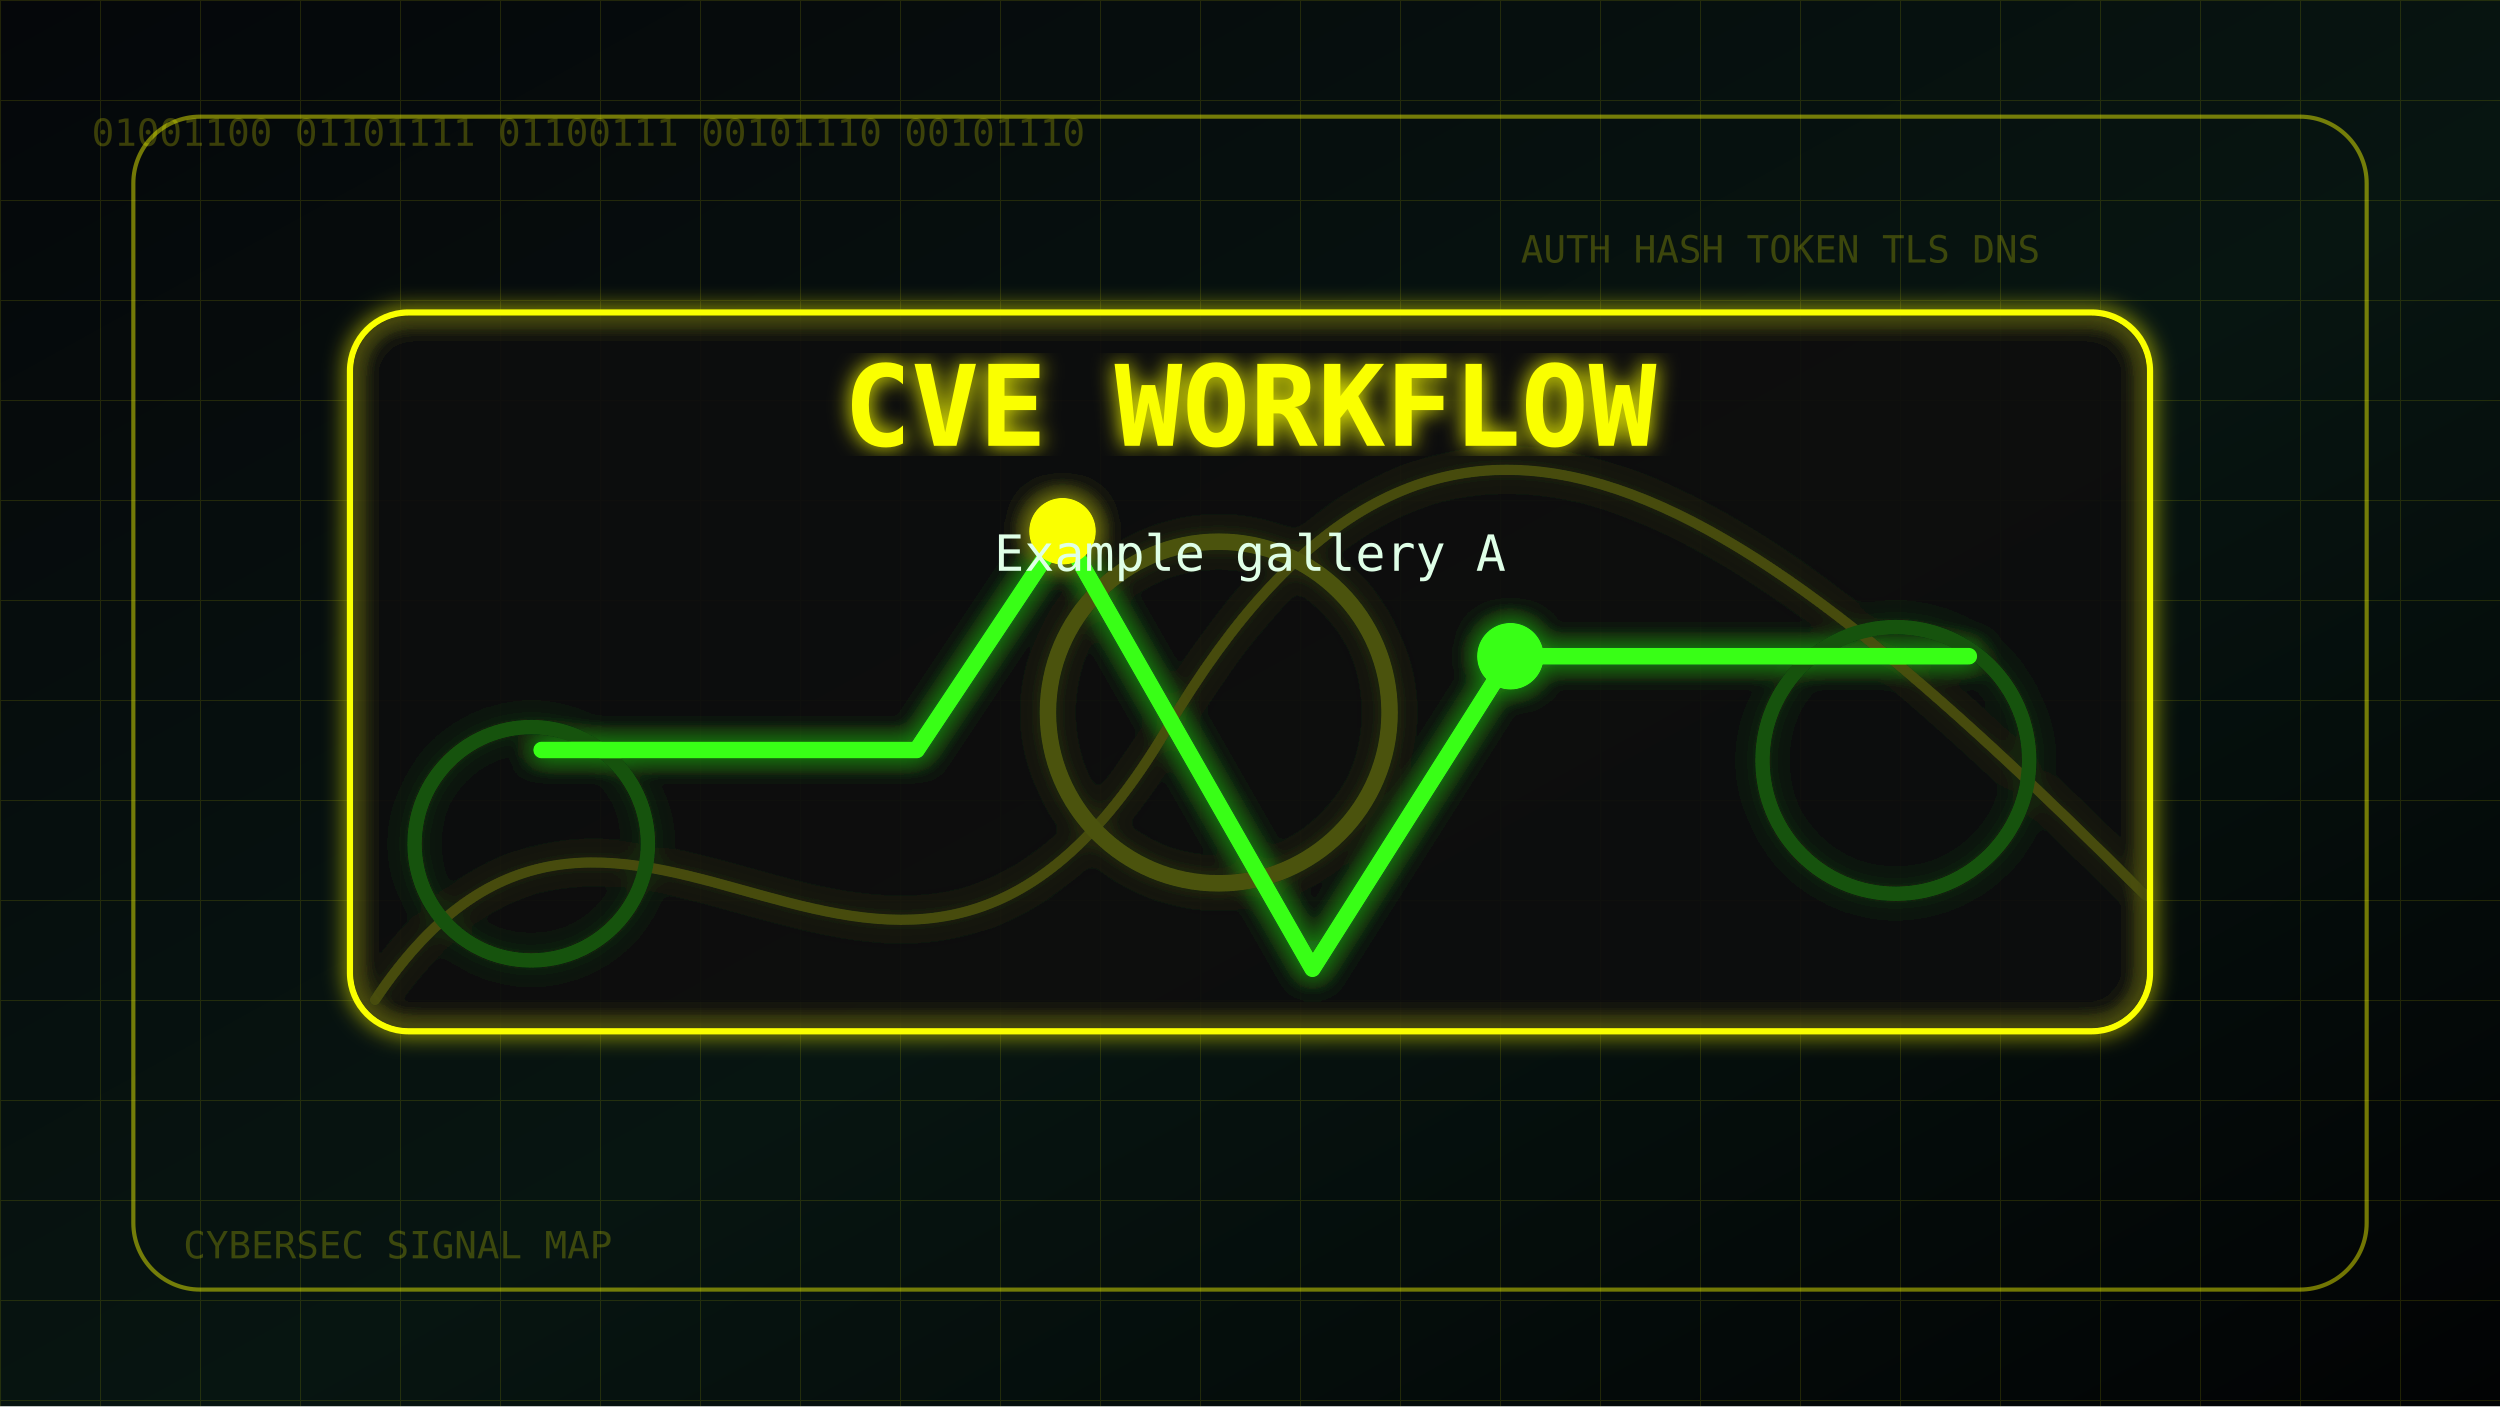
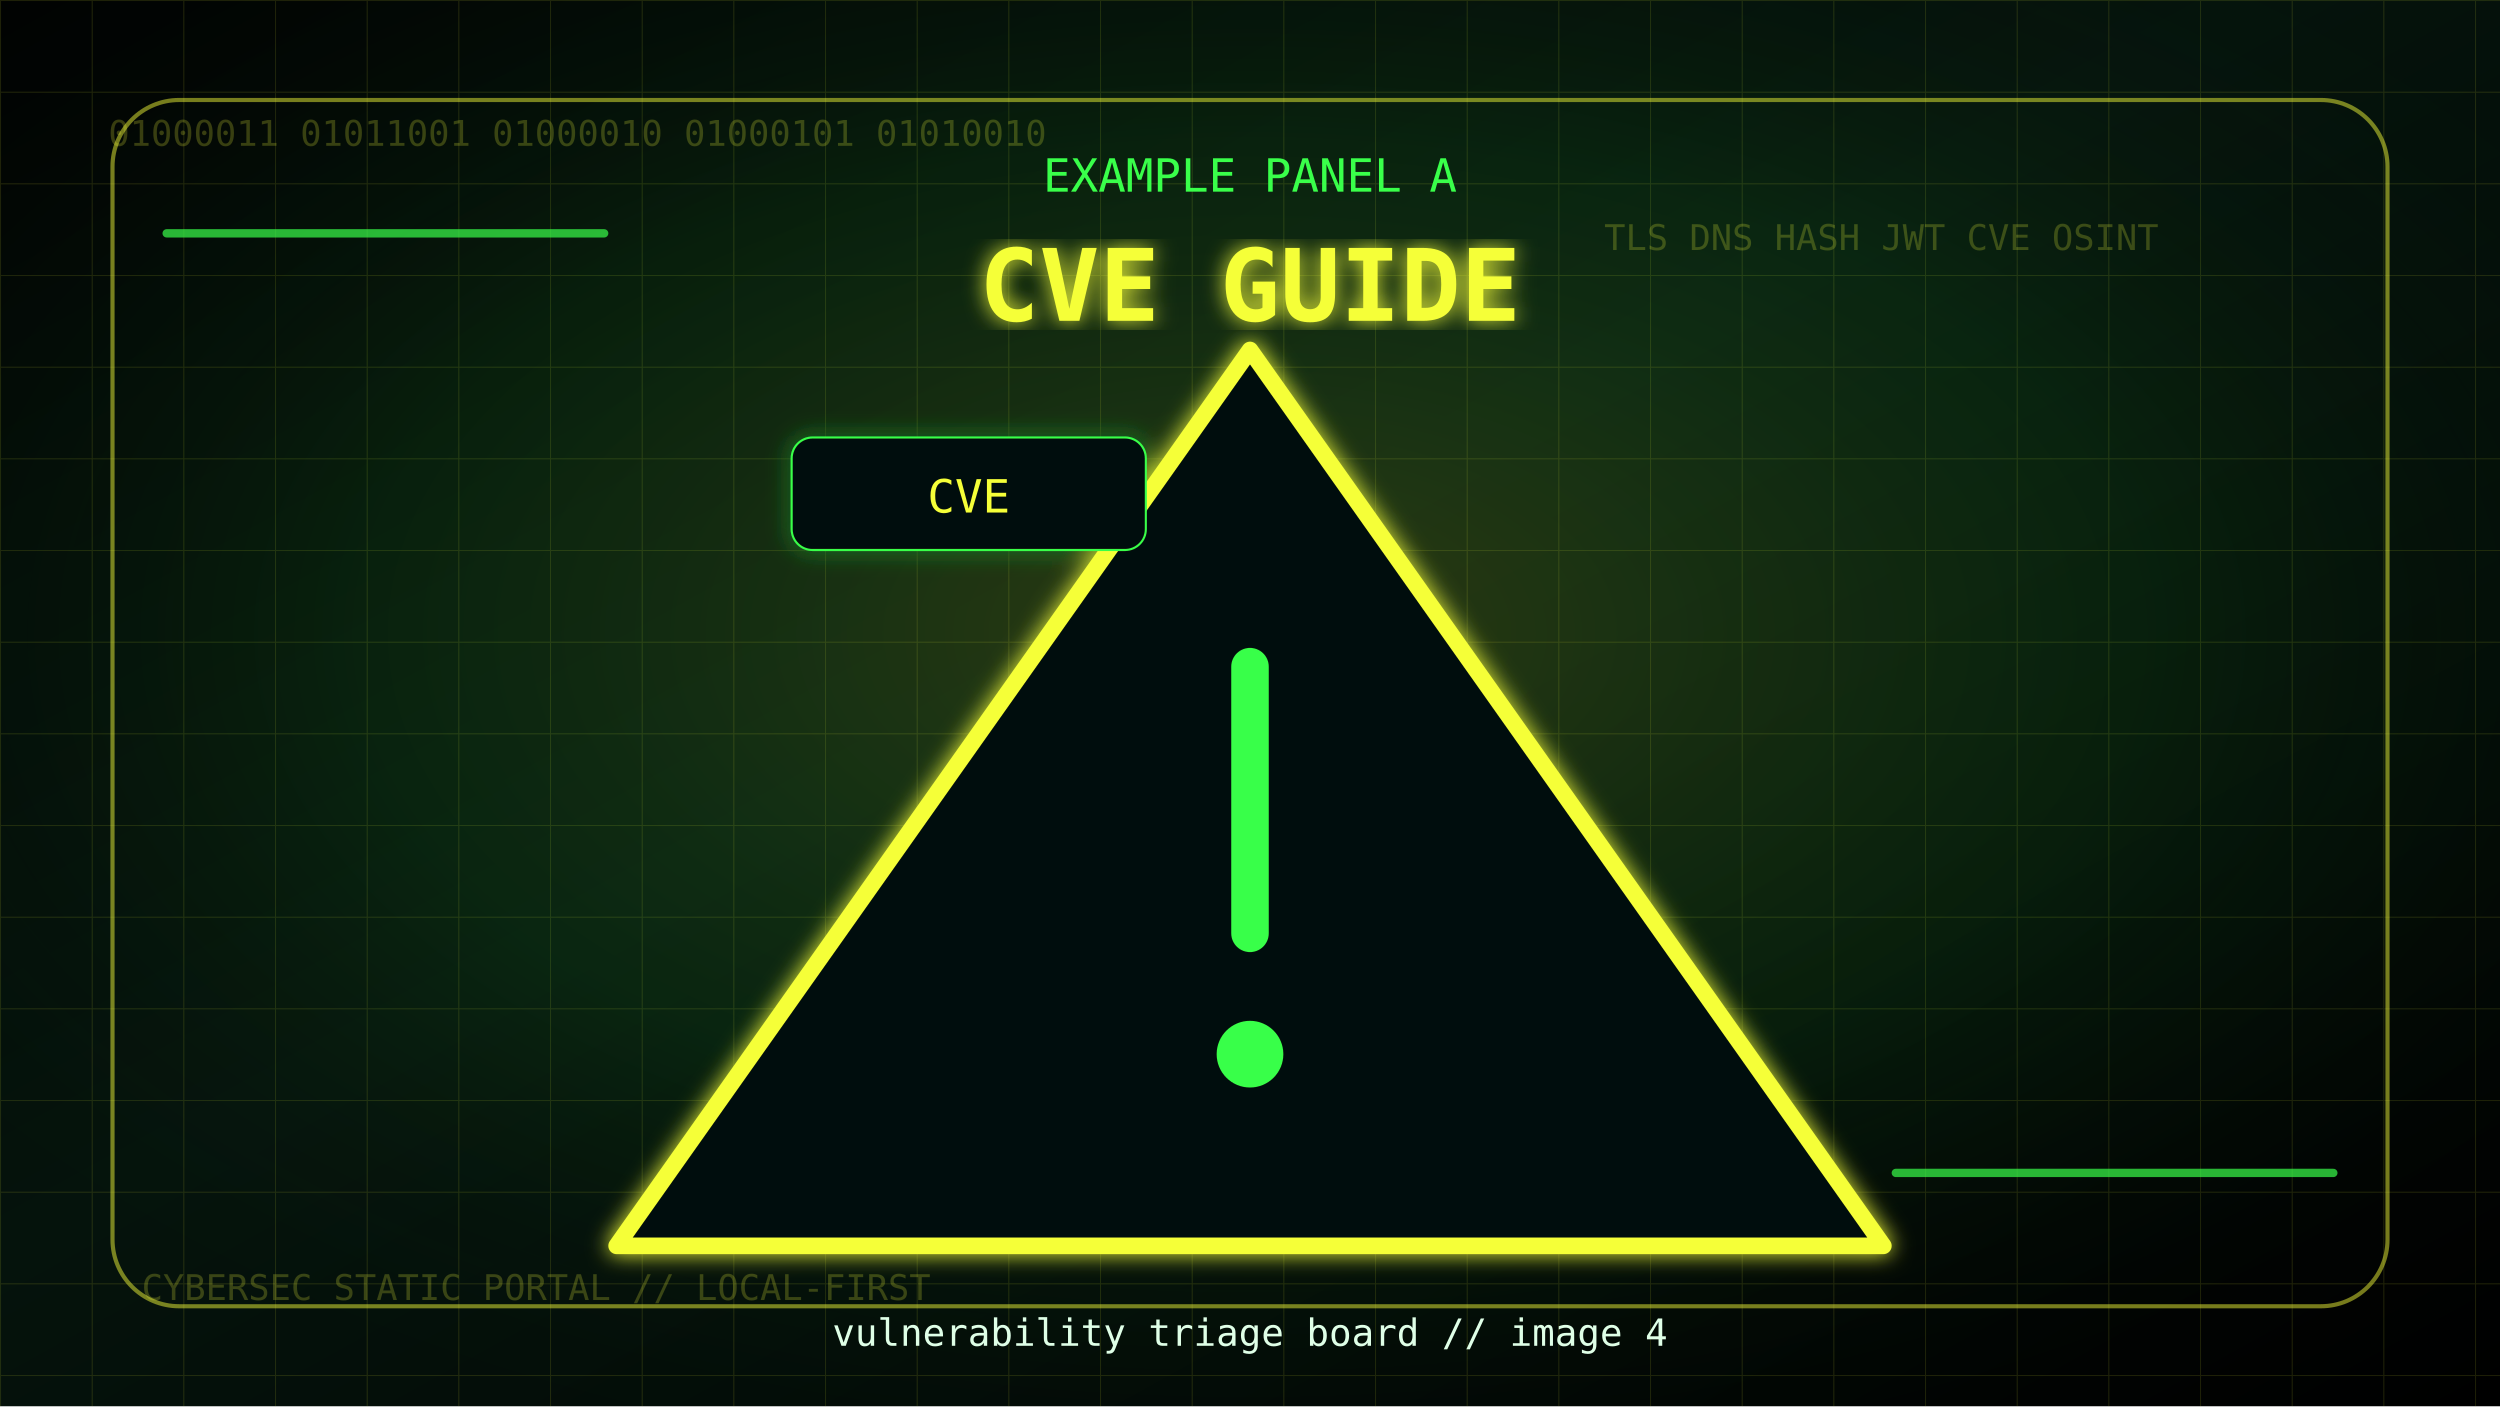
- <svg xmlns="http://www.w3.org/2000/svg" viewBox="0 0 1200 675" role="img" aria-label="CVE workflow">
+ <svg xmlns="http://www.w3.org/2000/svg" viewBox="0 0 1200 675" role="img" aria-label="CVE GUIDE EXAMPLE PANEL A">
  <defs>
    <linearGradient id="bg" x1="0" y1="0" x2="1" y2="1">
-       <stop offset="0" stop-color="#05070a" />
-       <stop offset="0.55" stop-color="#071511" />
-       <stop offset="1" stop-color="#020304" />
+       <stop offset="0" stop-color="#010302" />
+       <stop offset="0.45" stop-color="#05130c" />
+       <stop offset="1" stop-color="#000" />
    </linearGradient>
+     <radialGradient id="pulse" cx="50%" cy="45%" r="65%">
+       <stop offset="0" stop-color="#f5ff39" stop-opacity="0.18" />
+       <stop offset="0.55" stop-color="#39ff4a" stop-opacity="0.08" />
+       <stop offset="1" stop-color="#000" stop-opacity="0" />
+     </radialGradient>
    <filter id="glow">
      <feGaussianBlur stdDeviation="5" result="blur" />
      <feMerge>
        <feMergeNode in="blur" />
        <feMergeNode in="SourceGraphic" />
      </feMerge>
    </filter>
-     <pattern id="grid" width="48" height="48" patternUnits="userSpaceOnUse">
-       <path d="M48 0H0v48" fill="none" stroke="#faff00" stroke-opacity="0.12" />
+     <pattern id="grid" width="44" height="44" patternUnits="userSpaceOnUse">
+       <path d="M44 0H0v44" fill="none" stroke="#f5ff39" stroke-opacity="0.12" />
    </pattern>
  </defs>
  <rect width="1200" height="675" fill="url(#bg)" />
  <rect width="1200" height="675" fill="url(#grid)" />
-   <g opacity="0.22" font-family="monospace" font-size="18" fill="#faff00">
-     <text x="44" y="70">01001100 01101111 01100111 00101110 00101110</text>
-     <text x="730" y="126">AUTH HASH TOKEN TLS DNS</text>
-     <text x="88" y="604">CYBERSEC SIGNAL MAP</text>
+   <rect width="1200" height="675" fill="url(#pulse)" />
+   <g opacity="0.22" font-family="JetBrains Mono, monospace" font-size="17" fill="#f5ff39">
+     <text x="52" y="70">01000011 01011001 01000010 01000101 01010010</text>
+     <text x="770" y="120">TLS DNS HASH JWT CVE OSINT</text>
+     <text x="68" y="624">CYBERSEC STATIC PORTAL // LOCAL-FIRST</text>
  </g>
  <g filter="url(#glow)">
-     <path d="M180 480 C300 300 430 570 560 350 S830 230 1030 430" fill="none" stroke="#faff00" stroke-width="5" stroke-linecap="round" opacity="0.9" />
-     <circle cx="255" cy="405" r="56" fill="none" stroke="#39ff14" stroke-width="7" />
-     <circle cx="585" cy="342" r="82" fill="none" stroke="#faff00" stroke-width="8" />
-     <circle cx="910" cy="365" r="64" fill="none" stroke="#39ff14" stroke-width="7" />
-     <rect x="168" y="150" width="864" height="345" rx="28" fill="#07100d" fill-opacity="0.72" stroke="#faff00" stroke-width="3" />
-     <path d="M260 360h180l70-105 120 210 95-150h220" fill="none" stroke="#39ff14" stroke-width="8" stroke-linecap="round" stroke-linejoin="round" />
-     <circle cx="510" cy="255" r="16" fill="#faff00" />
-     <circle cx="725" cy="315" r="16" fill="#39ff14" />
+     <path d="M600 168l304 430H296z" fill="#06100b" stroke="#f5ff39" stroke-width="8" stroke-linejoin="round" />
+     <path d="M600 320v128" stroke="#39ff4a" stroke-width="18" stroke-linecap="round" />
+     <circle cx="600" cy="506" r="16" fill="#39ff4a" />
+     <rect x="380" y="210" width="170" height="54" rx="10" fill="#06100b" stroke="#39ff4a" />
+     <text x="465" y="246" text-anchor="middle" font-family="monospace" font-size="22" fill="#f5ff39">CVE</text>
  </g>
-   <text x="600" y="214" text-anchor="middle" font-family="JetBrains Mono, monospace" font-size="54" font-weight="800" fill="#faff00" filter="url(#glow)">CVE WORKFLOW</text>
-   <text x="600" y="274" text-anchor="middle" font-family="JetBrains Mono, monospace" font-size="24" fill="#dfffe7">Example gallery A</text>
-   <rect x="64" y="56" width="1072" height="563" rx="32" fill="none" stroke="#faff00" stroke-opacity="0.45" stroke-width="2" />
+   <rect x="54" y="48" width="1092" height="579" rx="32" fill="none" stroke="#f5ff39" stroke-opacity="0.48" stroke-width="2" />
+   <path d="M80 112h210M910 563h210" stroke="#39ff4a" stroke-width="4" stroke-linecap="round" opacity="0.7" />
+   <text x="600" y="92" text-anchor="middle" font-family="JetBrains Mono, monospace" font-size="22" fill="#39ff4a">EXAMPLE PANEL A</text>
+   <text x="600" y="646" text-anchor="middle" font-family="JetBrains Mono, monospace" font-size="18" fill="#dfffe7">vulnerability triage board // image 4</text>
+   <text x="600" y="154" text-anchor="middle" font-family="JetBrains Mono, monospace" font-size="48" font-weight="800" fill="#f5ff39" filter="url(#glow)">CVE GUIDE</text>
</svg>
